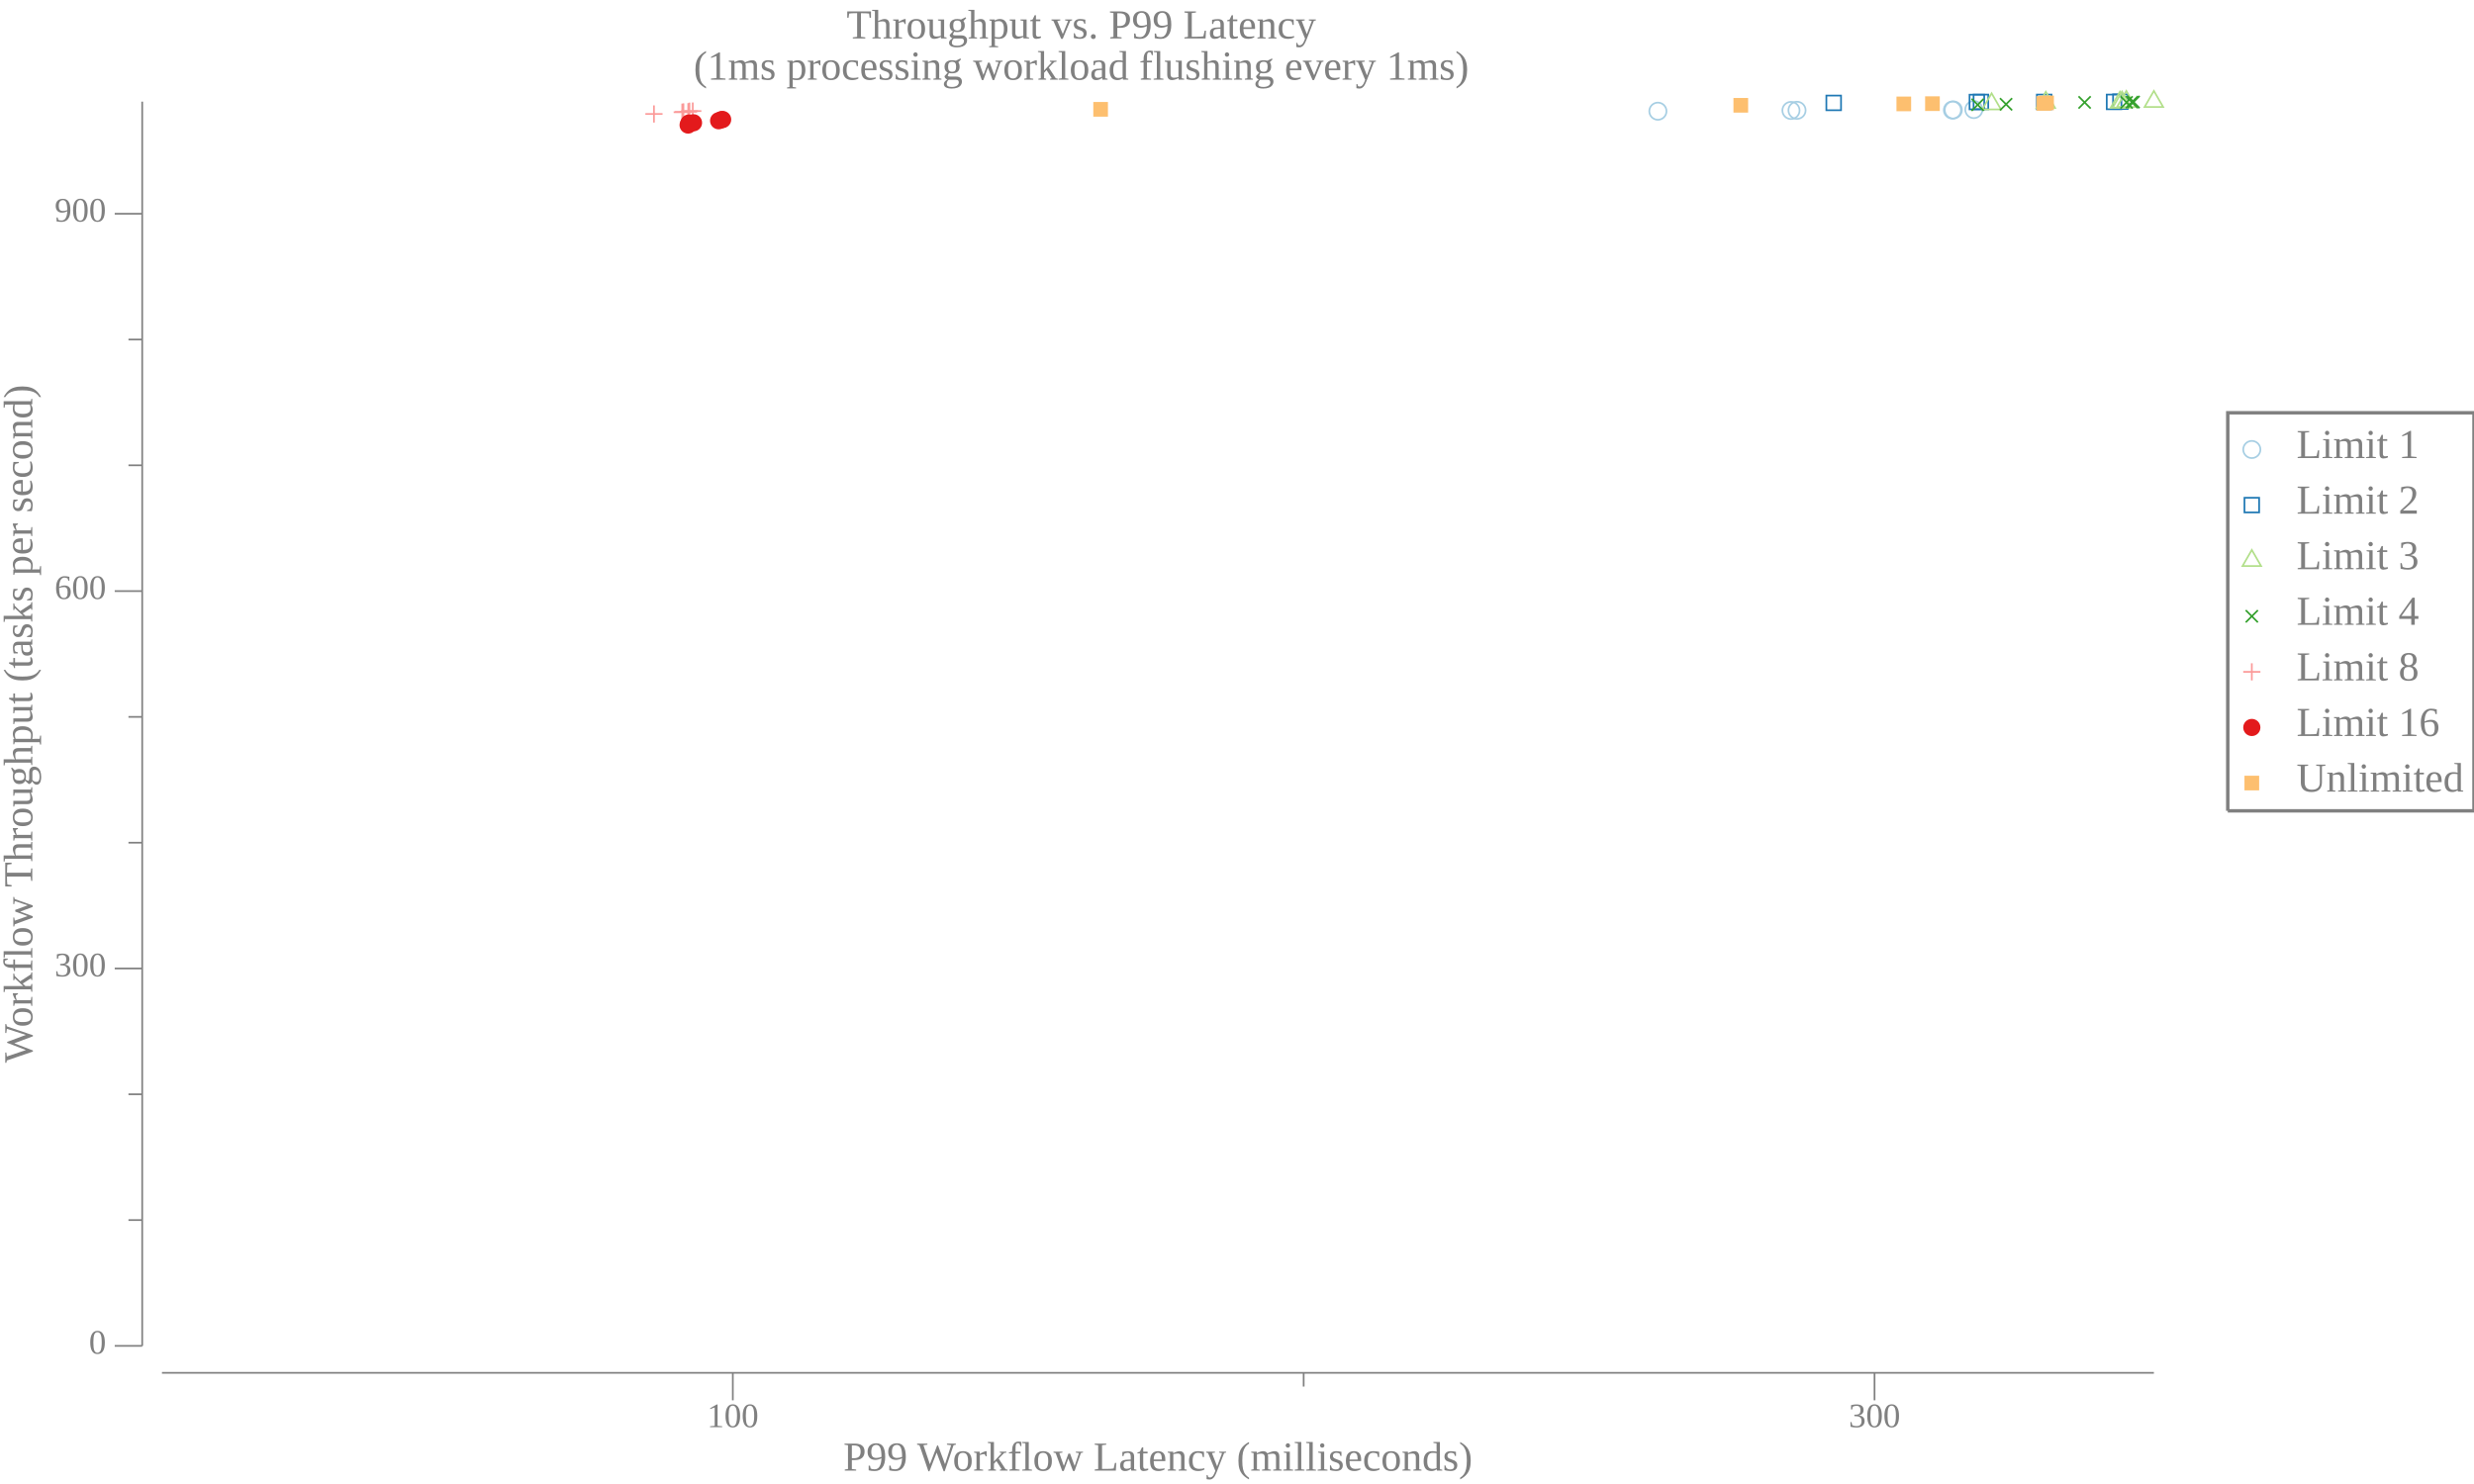
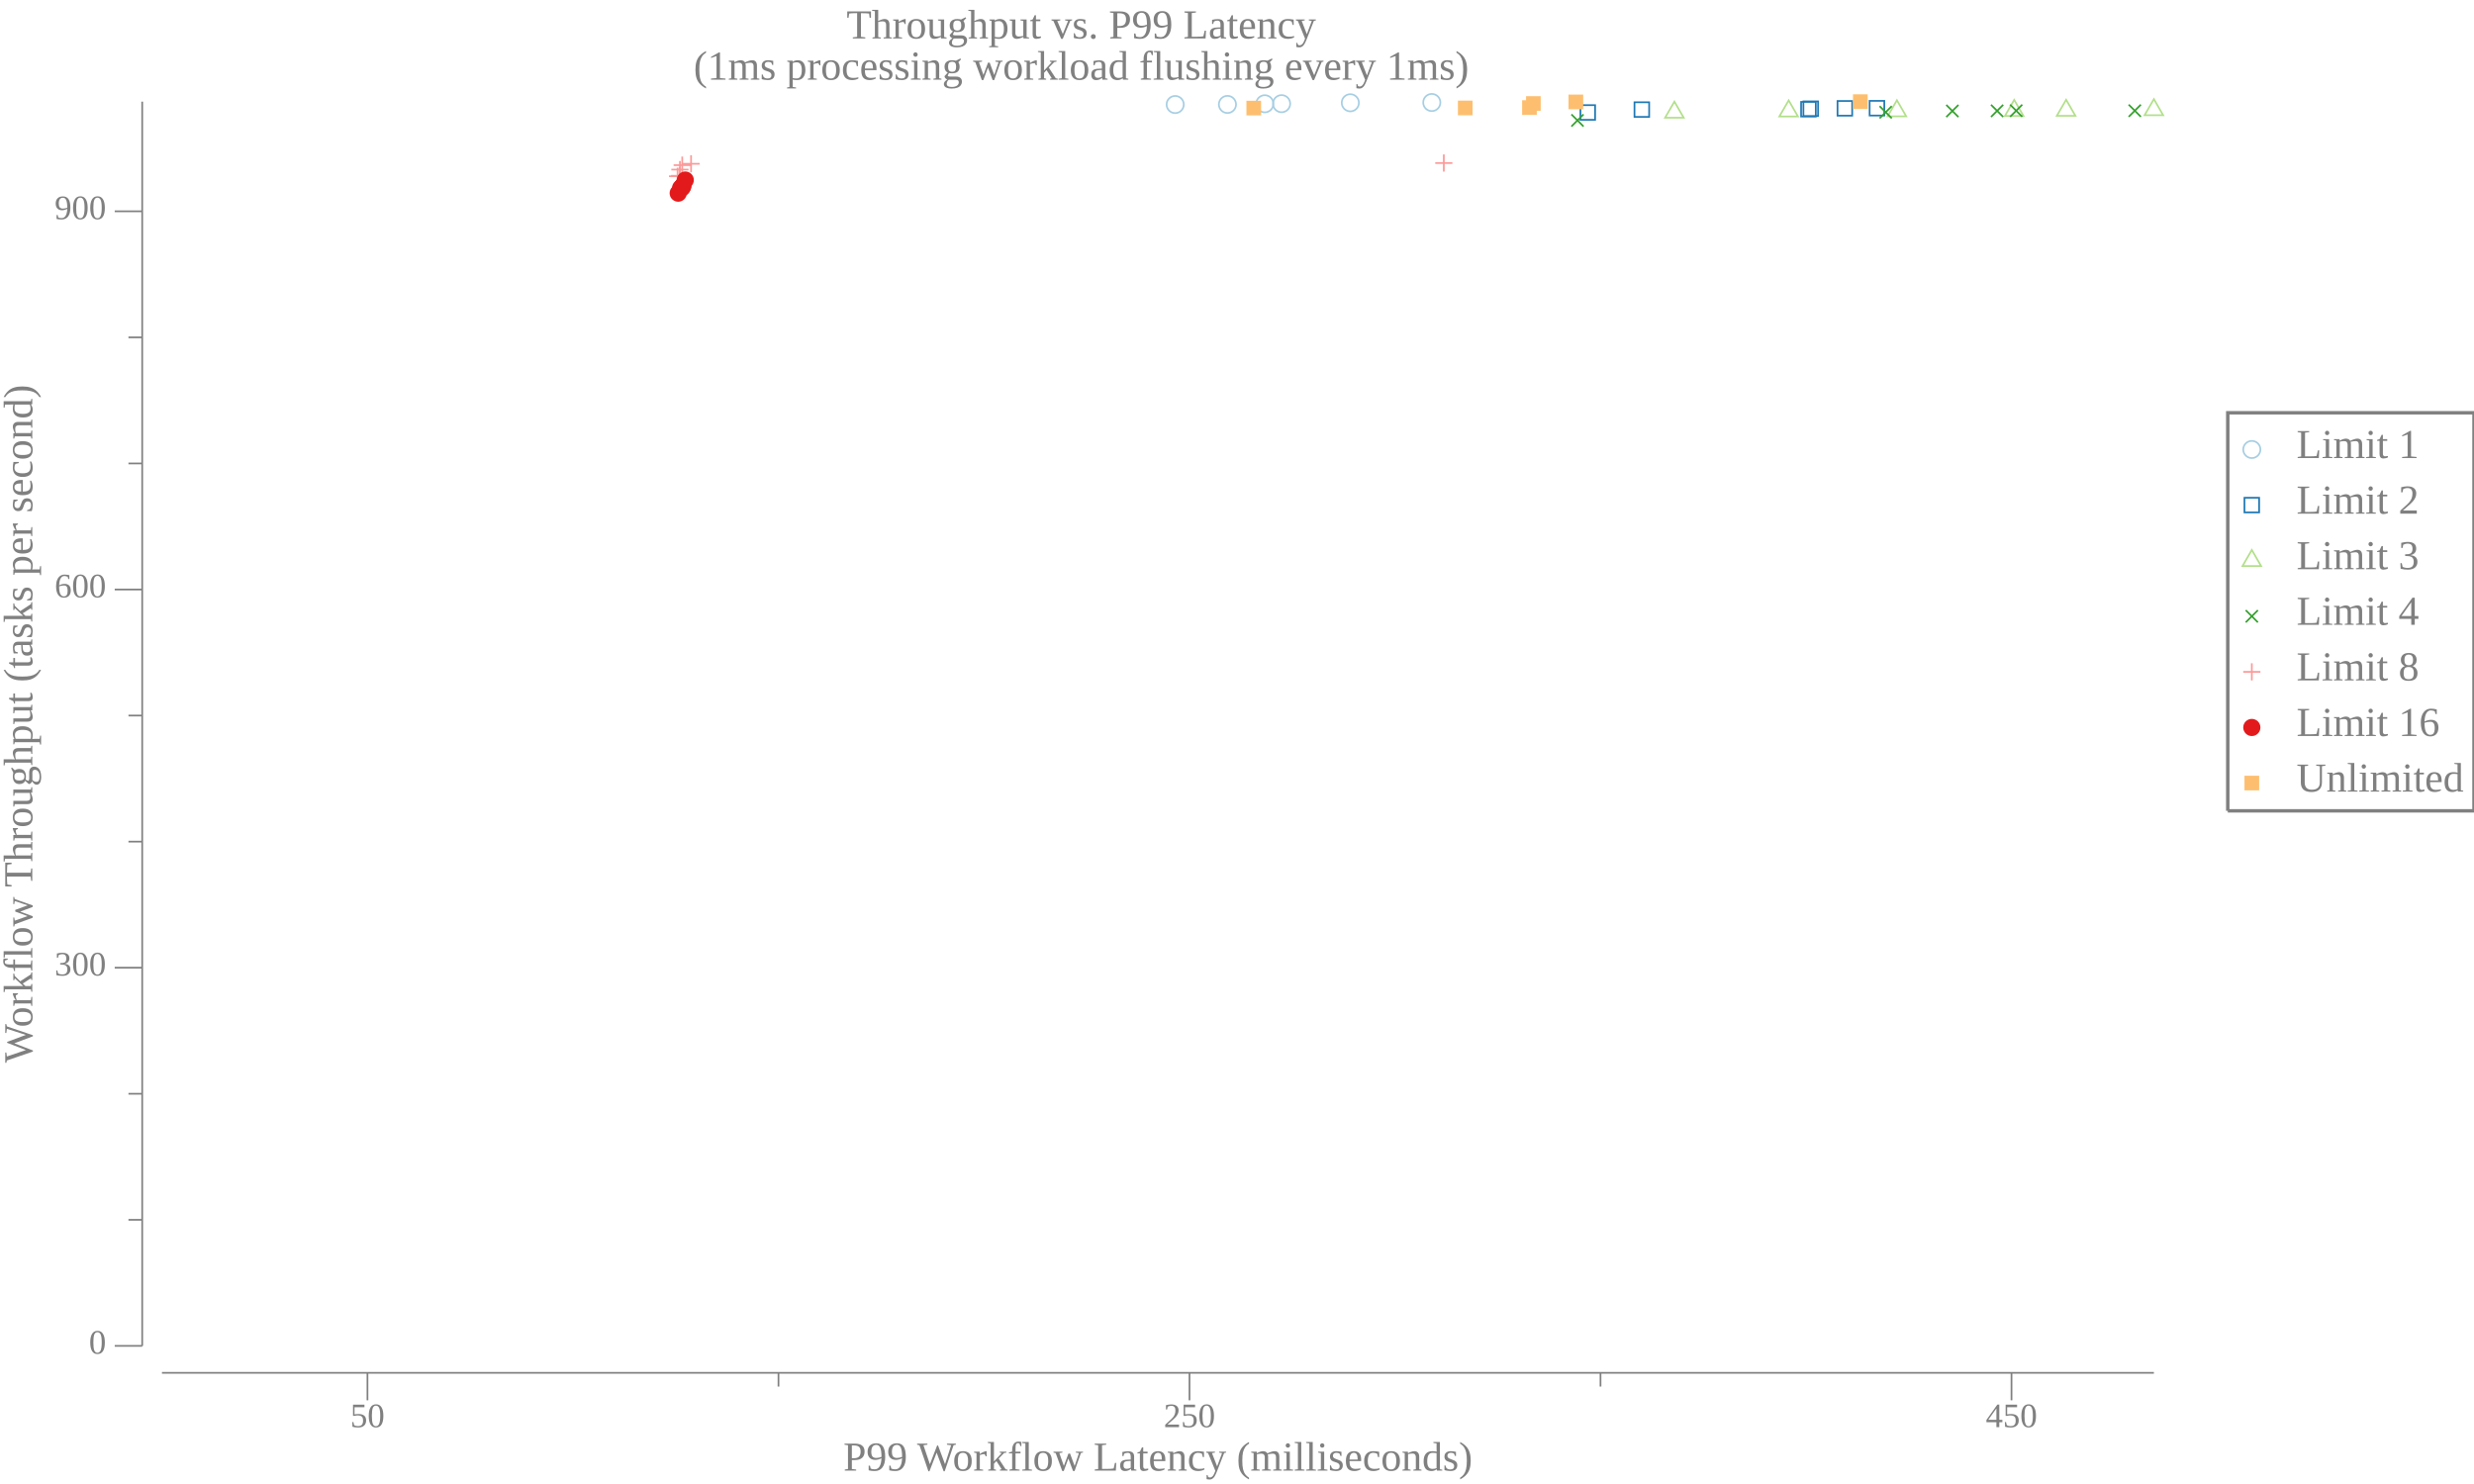
<svg xmlns="http://www.w3.org/2000/svg" width="720pt" height="432pt" viewBox="0 0 720 432">
  <g transform="scale(1, -1) translate(0, -432)">
    <path d="M657.84,301.15A2.5,2.5 0 1 1 652.84,301.15A2.5,2.5 0 1 1 657.84,301.15Z" style="fill:none;stroke:#A6CEE3;stroke-width:0.5" />
    <text x="668.34" y="-298.66" transform="scale(1, -1)" style="font-family:Liberation Serif;font-variant:normal;font-weight:normal;font-style:normal;font-size:12px;fill:#808080">Limit 1</text>
    <path d="M653.2,282.83L657.47,282.83L657.47,287.1L653.2,287.1Z" style="fill:none;stroke:#1F78B4;stroke-width:0.5" />
    <text x="668.34" y="-282.48" transform="scale(1, -1)" style="font-family:Liberation Serif;font-variant:normal;font-weight:normal;font-style:normal;font-size:12px;fill:#808080">Limit 2</text>
    <path d="M655.34,271.91L652.63,267.22L658.04,267.22Z" style="fill:none;stroke:#B2DF8A;stroke-width:0.5" />
    <text x="668.34" y="-266.3" transform="scale(1, -1)" style="font-family:Liberation Serif;font-variant:normal;font-weight:normal;font-style:normal;font-size:12px;fill:#808080">Limit 3</text>
    <path d="M653.57,250.83L657.11,254.37" style="fill:none;stroke:#33A02C;stroke-width:0.5" />
    <path d="M653.57,254.37L657.11,250.83" style="fill:none;stroke:#33A02C;stroke-width:0.5" />
    <text x="668.34" y="-250.11" transform="scale(1, -1)" style="font-family:Liberation Serif;font-variant:normal;font-weight:normal;font-style:normal;font-size:12px;fill:#808080">Limit 4</text>
    <path d="M655.34,238.92L655.34,233.92" style="fill:none;stroke:#FB9A99;stroke-width:0.5" />
    <path d="M652.84,236.42L657.84,236.42" style="fill:none;stroke:#FB9A99;stroke-width:0.5" />
    <text x="668.34" y="-233.93" transform="scale(1, -1)" style="font-family:Liberation Serif;font-variant:normal;font-weight:normal;font-style:normal;font-size:12px;fill:#808080">Limit 8</text>
    <path d="M657.84,220.23A2.5,2.5 0 1 1 652.84,220.23A2.5,2.5 0 1 1 657.84,220.23Z" style="fill:#E31A1C" />
    <text x="668.34" y="-217.75" transform="scale(1, -1)" style="font-family:Liberation Serif;font-variant:normal;font-weight:normal;font-style:normal;font-size:12px;fill:#808080">Limit 16</text>
    <path d="M653.2,201.92L657.47,201.92L657.47,206.18L653.2,206.18Z" style="fill:#FDBF6F" />
    <text x="668.34" y="-201.56" transform="scale(1, -1)" style="font-family:Liberation Serif;font-variant:normal;font-weight:normal;font-style:normal;font-size:12px;fill:#808080">Unlimited</text>
    <path d="M648.34,195.96L648.34,311.84L720,311.84L720,195.96L648.34,195.96" style="fill:none;stroke:#808080" />
    <path d="M0,0L629.34,0L629.34,432L0,432Z" style="fill:#-8000000000000000-8000000000000000-8000000000000000;fill-opacity:0" />
    <text x="246.35" y="-420.81" transform="scale(1, -1)" style="font-family:Liberation Serif;font-variant:normal;font-weight:normal;font-style:normal;font-size:12px;fill:#808080">Throughput vs. P99 Latency</text>
    <text x="201.86" y="-408.81" transform="scale(1, -1)" style="font-family:Liberation Serif;font-variant:normal;font-weight:normal;font-style:normal;font-size:12px;fill:#808080">(1ms processing workload flushing every 1ms)</text>
    <text x="245.43" y="-3.902" transform="scale(1, -1)" style="font-family:Liberation Serif;font-variant:normal;font-weight:normal;font-style:normal;font-size:12px;fill:#808080">P99 Workflow Latency (milliseconds)</text>
-     <text x="205.77" y="-16.541" transform="scale(1, -1)" style="font-family:Liberation Serif;font-variant:normal;font-weight:normal;font-style:normal;font-size:10px;fill:#808080">100</text>
-     <text x="538.04" y="-16.541" transform="scale(1, -1)" style="font-family:Liberation Serif;font-variant:normal;font-weight:normal;font-style:normal;font-size:10px;fill:#808080">300</text>
-     <path d="M213.27,24.363L213.27,32.363" style="fill:none;stroke:#808080;stroke-width:0.5" />
-     <path d="M545.54,24.363L545.54,32.363" style="fill:none;stroke:#808080;stroke-width:0.5" />
-     <path d="M379.4,28.363L379.4,32.363" style="fill:none;stroke:#808080;stroke-width:0.5" />
+     <text x="101.94" y="-16.541" transform="scale(1, -1)" style="font-family:Liberation Serif;font-variant:normal;font-weight:normal;font-style:normal;font-size:10px;fill:#808080">50</text>
+     <text x="338.67" y="-16.541" transform="scale(1, -1)" style="font-family:Liberation Serif;font-variant:normal;font-weight:normal;font-style:normal;font-size:10px;fill:#808080">250</text>
+     <text x="577.9" y="-16.541" transform="scale(1, -1)" style="font-family:Liberation Serif;font-variant:normal;font-weight:normal;font-style:normal;font-size:10px;fill:#808080">450</text>
+     <path d="M106.94,24.363L106.94,32.363" style="fill:none;stroke:#808080;stroke-width:0.5" />
+     <path d="M346.17,24.363L346.17,32.363" style="fill:none;stroke:#808080;stroke-width:0.5" />
+     <path d="M585.4,24.363L585.4,32.363" style="fill:none;stroke:#808080;stroke-width:0.5" />
+     <path d="M226.56,28.363L226.56,32.363" style="fill:none;stroke:#808080;stroke-width:0.5" />
+     <path d="M465.79,28.363L465.79,32.363" style="fill:none;stroke:#808080;stroke-width:0.5" />
    <path d="M47.135,32.363L626.84,32.363" style="fill:none;stroke:#808080;stroke-width:0.5" />
    <g transform="rotate(90)">
      <text x="122.59" y="9.387" transform="scale(1, -1)" style="font-family:Liberation Serif;font-variant:normal;font-weight:normal;font-style:normal;font-size:12px;fill:#808080">Workflow Throughput (tasks per second)</text>
    </g>
    <text x="25.885" y="-37.924" transform="scale(1, -1)" style="font-family:Liberation Serif;font-variant:normal;font-weight:normal;font-style:normal;font-size:10px;fill:#808080">0</text>
-     <text x="15.885" y="-147.78" transform="scale(1, -1)" style="font-family:Liberation Serif;font-variant:normal;font-weight:normal;font-style:normal;font-size:10px;fill:#808080">300</text>
-     <text x="15.885" y="-257.64" transform="scale(1, -1)" style="font-family:Liberation Serif;font-variant:normal;font-weight:normal;font-style:normal;font-size:10px;fill:#808080">600</text>
-     <text x="15.885" y="-367.5" transform="scale(1, -1)" style="font-family:Liberation Serif;font-variant:normal;font-weight:normal;font-style:normal;font-size:10px;fill:#808080">900</text>
+     <text x="15.885" y="-148.02" transform="scale(1, -1)" style="font-family:Liberation Serif;font-variant:normal;font-weight:normal;font-style:normal;font-size:10px;fill:#808080">300</text>
+     <text x="15.885" y="-258.11" transform="scale(1, -1)" style="font-family:Liberation Serif;font-variant:normal;font-weight:normal;font-style:normal;font-size:10px;fill:#808080">600</text>
+     <text x="15.885" y="-368.2" transform="scale(1, -1)" style="font-family:Liberation Serif;font-variant:normal;font-weight:normal;font-style:normal;font-size:10px;fill:#808080">900</text>
    <path d="M33.385,40.209L41.385,40.209" style="fill:none;stroke:#808080;stroke-width:0.5" />
-     <path d="M33.385,150.07L41.385,150.07" style="fill:none;stroke:#808080;stroke-width:0.5" />
-     <path d="M33.385,259.93L41.385,259.93" style="fill:none;stroke:#808080;stroke-width:0.5" />
-     <path d="M33.385,369.78L41.385,369.78" style="fill:none;stroke:#808080;stroke-width:0.5" />
-     <path d="M37.385,76.828L41.385,76.828" style="fill:none;stroke:#808080;stroke-width:0.5" />
-     <path d="M37.385,113.45L41.385,113.45" style="fill:none;stroke:#808080;stroke-width:0.5" />
-     <path d="M37.385,186.69L41.385,186.69" style="fill:none;stroke:#808080;stroke-width:0.5" />
-     <path d="M37.385,223.31L41.385,223.31" style="fill:none;stroke:#808080;stroke-width:0.5" />
-     <path d="M37.385,296.55L41.385,296.55" style="fill:none;stroke:#808080;stroke-width:0.5" />
-     <path d="M37.385,333.16L41.385,333.16" style="fill:none;stroke:#808080;stroke-width:0.5" />
+     <path d="M33.385,150.3L41.385,150.3" style="fill:none;stroke:#808080;stroke-width:0.5" />
+     <path d="M33.385,260.39L41.385,260.39" style="fill:none;stroke:#808080;stroke-width:0.5" />
+     <path d="M33.385,370.49L41.385,370.49" style="fill:none;stroke:#808080;stroke-width:0.5" />
+     <path d="M37.385,76.906L41.385,76.906" style="fill:none;stroke:#808080;stroke-width:0.5" />
+     <path d="M37.385,113.6L41.385,113.6" style="fill:none;stroke:#808080;stroke-width:0.5" />
+     <path d="M37.385,187L41.385,187" style="fill:none;stroke:#808080;stroke-width:0.5" />
+     <path d="M37.385,223.7L41.385,223.7" style="fill:none;stroke:#808080;stroke-width:0.5" />
+     <path d="M37.385,297.09L41.385,297.09" style="fill:none;stroke:#808080;stroke-width:0.5" />
+     <path d="M37.385,333.79L41.385,333.79" style="fill:none;stroke:#808080;stroke-width:0.5" />
    <path d="M41.385,40.209L41.385,402.41" style="fill:none;stroke:#808080;stroke-width:0.5" />
-     <path d="M484.99,399.63A2.5,2.5 0 1 1 479.99,399.63A2.5,2.5 0 1 1 484.99,399.63Z" style="fill:none;stroke:#A6CEE3;stroke-width:0.5" />
-     <path d="M523.72,399.85A2.5,2.5 0 1 1 518.72,399.85A2.5,2.5 0 1 1 523.72,399.85Z" style="fill:none;stroke:#A6CEE3;stroke-width:0.5" />
-     <path d="M525.48,399.89A2.5,2.5 0 1 1 520.48,399.89A2.5,2.5 0 1 1 525.48,399.89Z" style="fill:none;stroke:#A6CEE3;stroke-width:0.5" />
-     <path d="M570.71,399.96A2.5,2.5 0 1 1 565.71,399.96A2.5,2.5 0 1 1 570.71,399.96Z" style="fill:none;stroke:#A6CEE3;stroke-width:0.5" />
-     <path d="M570.97,400A2.5,2.5 0 1 1 565.97,400A2.5,2.5 0 1 1 570.97,400Z" style="fill:none;stroke:#A6CEE3;stroke-width:0.5" />
-     <path d="M576.94,400.11A2.5,2.5 0 1 1 571.94,400.11A2.5,2.5 0 1 1 576.94,400.11Z" style="fill:none;stroke:#A6CEE3;stroke-width:0.5" />
-     <path d="M531.52,399.91L535.79,399.91L535.79,404.18L531.52,404.18Z" style="fill:none;stroke:#1F78B4;stroke-width:0.5" />
-     <path d="M573.19,400.17L577.46,400.17L577.46,404.44L573.19,404.44Z" style="fill:none;stroke:#1F78B4;stroke-width:0.5" />
-     <path d="M574.36,400.2L578.63,400.2L578.63,404.47L574.36,404.47Z" style="fill:none;stroke:#1F78B4;stroke-width:0.5" />
-     <path d="M592.78,400.2L597.05,400.2L597.05,404.47L592.78,404.47Z" style="fill:none;stroke:#1F78B4;stroke-width:0.5" />
-     <path d="M613.12,400.2L617.39,400.2L617.39,404.47L613.12,404.47Z" style="fill:none;stroke:#1F78B4;stroke-width:0.5" />
-     <path d="M614.96,400.28L619.23,400.28L619.23,404.55L614.96,404.55Z" style="fill:none;stroke:#1F78B4;stroke-width:0.5" />
-     <path d="M579.61,404.84L576.9,400.15L582.32,400.15Z" style="fill:none;stroke:#B2DF8A;stroke-width:0.5" />
-     <path d="M595.38,405.28L592.67,400.59L598.08,400.59Z" style="fill:none;stroke:#B2DF8A;stroke-width:0.5" />
-     <path d="M616.96,405.32L614.25,400.63L619.66,400.63Z" style="fill:none;stroke:#B2DF8A;stroke-width:0.5" />
-     <path d="M617.57,405.35L614.86,400.67L620.28,400.67Z" style="fill:none;stroke:#B2DF8A;stroke-width:0.5" />
-     <path d="M618.82,405.54L616.11,400.85L621.53,400.85Z" style="fill:none;stroke:#B2DF8A;stroke-width:0.5" />
-     <path d="M626.84,405.54L624.13,400.85L629.54,400.85Z" style="fill:none;stroke:#B2DF8A;stroke-width:0.5" />
-     <path d="M573.79,399.73L577.32,403.26" style="fill:none;stroke:#33A02C;stroke-width:0.5" />
-     <path d="M573.79,403.26L577.32,399.73" style="fill:none;stroke:#33A02C;stroke-width:0.5" />
-     <path d="M582.04,399.88L585.58,403.41" style="fill:none;stroke:#33A02C;stroke-width:0.5" />
-     <path d="M582.04,403.41L585.58,399.88" style="fill:none;stroke:#33A02C;stroke-width:0.5" />
-     <path d="M604.91,400.42L608.44,403.96" style="fill:none;stroke:#33A02C;stroke-width:0.5" />
-     <path d="M604.91,403.96L608.44,400.42" style="fill:none;stroke:#33A02C;stroke-width:0.5" />
-     <path d="M617.12,400.42L620.66,403.96" style="fill:none;stroke:#33A02C;stroke-width:0.5" />
-     <path d="M617.12,403.96L620.66,400.42" style="fill:none;stroke:#33A02C;stroke-width:0.5" />
-     <path d="M618.68,400.5L622.21,404.03" style="fill:none;stroke:#33A02C;stroke-width:0.5" />
-     <path d="M618.68,404.03L622.21,400.5" style="fill:none;stroke:#33A02C;stroke-width:0.5" />
-     <path d="M619.15,400.53L622.68,404.07" style="fill:none;stroke:#33A02C;stroke-width:0.5" />
-     <path d="M619.15,404.07L622.68,400.53" style="fill:none;stroke:#33A02C;stroke-width:0.5" />
-     <path d="M190.32,401.32L190.32,396.32" style="fill:none;stroke:#FB9A99;stroke-width:0.5" />
-     <path d="M187.82,398.82L192.82,398.82" style="fill:none;stroke:#FB9A99;stroke-width:0.5" />
-     <path d="M198.55,401.84L198.55,396.84" style="fill:none;stroke:#FB9A99;stroke-width:0.5" />
-     <path d="M196.05,399.34L201.05,399.34" style="fill:none;stroke:#FB9A99;stroke-width:0.5" />
-     <path d="M198.9,401.91L198.9,396.91" style="fill:none;stroke:#FB9A99;stroke-width:0.5" />
-     <path d="M196.4,399.41L201.4,399.41" style="fill:none;stroke:#FB9A99;stroke-width:0.5" />
-     <path d="M200.29,401.98L200.29,396.98" style="fill:none;stroke:#FB9A99;stroke-width:0.5" />
-     <path d="M197.79,399.48L202.79,399.48" style="fill:none;stroke:#FB9A99;stroke-width:0.5" />
-     <path d="M200.64,402.13L200.64,397.13" style="fill:none;stroke:#FB9A99;stroke-width:0.5" />
-     <path d="M198.14,399.63L203.14,399.63" style="fill:none;stroke:#FB9A99;stroke-width:0.5" />
-     <path d="M201.61,402.17L201.61,397.17" style="fill:none;stroke:#FB9A99;stroke-width:0.5" />
-     <path d="M199.11,399.67L204.11,399.67" style="fill:none;stroke:#FB9A99;stroke-width:0.5" />
-     <path d="M202.76,395.6A2.5,2.5 0 1 1 197.76,395.6A2.5,2.5 0 1 1 202.76,395.6Z" style="fill:#E31A1C" />
-     <path d="M203,396.19A2.5,2.5 0 1 1 198,396.19A2.5,2.5 0 1 1 203,396.19Z" style="fill:#E31A1C" />
-     <path d="M204.33,396.26A2.5,2.5 0 1 1 199.33,396.26A2.5,2.5 0 1 1 204.33,396.26Z" style="fill:#E31A1C" />
-     <path d="M211.64,396.85A2.5,2.5 0 1 1 206.64,396.85A2.5,2.5 0 1 1 211.64,396.85Z" style="fill:#E31A1C" />
-     <path d="M212.5,397.18A2.5,2.5 0 1 1 207.5,397.18A2.5,2.5 0 1 1 212.5,397.18Z" style="fill:#E31A1C" />
-     <path d="M212.81,397.21A2.5,2.5 0 1 1 207.81,397.21A2.5,2.5 0 1 1 212.81,397.21Z" style="fill:#E31A1C" />
-     <path d="M318.18,398.04L322.44,398.04L322.44,402.31L318.18,402.31Z" style="fill:#FDBF6F" />
-     <path d="M504.48,399.22L508.75,399.22L508.75,403.48L504.48,403.48Z" style="fill:#FDBF6F" />
-     <path d="M551.92,399.62L556.19,399.62L556.19,403.89L551.92,403.89Z" style="fill:#FDBF6F" />
-     <path d="M560.26,399.69L564.53,399.69L564.53,403.96L560.26,403.96Z" style="fill:#FDBF6F" />
-     <path d="M592.65,399.77L596.92,399.77L596.92,404.03L592.65,404.03Z" style="fill:#FDBF6F" />
-     <path d="M593.47,399.91L597.74,399.91L597.74,404.18L593.47,404.18Z" style="fill:#FDBF6F" />
+     <path d="M344.51,401.57A2.5,2.5 0 1 1 339.51,401.57A2.5,2.5 0 1 1 344.51,401.57Z" style="fill:none;stroke:#A6CEE3;stroke-width:0.5" />
+     <path d="M359.72,401.6A2.5,2.5 0 1 1 354.72,401.6A2.5,2.5 0 1 1 359.72,401.6Z" style="fill:none;stroke:#A6CEE3;stroke-width:0.5" />
+     <path d="M370.59,401.79A2.5,2.5 0 1 1 365.59,401.79A2.5,2.5 0 1 1 370.59,401.79Z" style="fill:none;stroke:#A6CEE3;stroke-width:0.5" />
+     <path d="M375.48,401.82A2.5,2.5 0 1 1 370.48,401.82A2.5,2.5 0 1 1 375.48,401.82Z" style="fill:none;stroke:#A6CEE3;stroke-width:0.5" />
+     <path d="M395.48,402.08A2.5,2.5 0 1 1 390.48,402.08A2.5,2.5 0 1 1 395.48,402.08Z" style="fill:none;stroke:#A6CEE3;stroke-width:0.5" />
+     <path d="M419.19,402.16A2.5,2.5 0 1 1 414.19,402.16A2.5,2.5 0 1 1 419.19,402.16Z" style="fill:none;stroke:#A6CEE3;stroke-width:0.5" />
+     <path d="M459.95,397.12L464.22,397.12L464.22,401.39L459.95,401.39Z" style="fill:none;stroke:#1F78B4;stroke-width:0.5" />
+     <path d="M475.68,397.97L479.95,397.97L479.95,402.23L475.68,402.23Z" style="fill:none;stroke:#1F78B4;stroke-width:0.5" />
+     <path d="M524.17,398.08L528.44,398.08L528.44,402.34L524.17,402.34Z" style="fill:none;stroke:#1F78B4;stroke-width:0.5" />
+     <path d="M524.84,398.22L529.11,398.22L529.11,402.49L524.84,402.49Z" style="fill:none;stroke:#1F78B4;stroke-width:0.5" />
+     <path d="M534.77,398.33L539.04,398.33L539.04,402.6L534.77,402.6Z" style="fill:none;stroke:#1F78B4;stroke-width:0.5" />
+     <path d="M544.11,398.37L548.38,398.37L548.38,402.64L544.11,402.64Z" style="fill:none;stroke:#1F78B4;stroke-width:0.5" />
+     <path d="M487.3,402.42L484.59,397.73L490,397.73Z" style="fill:none;stroke:#B2DF8A;stroke-width:0.5" />
+     <path d="M520.55,402.78L517.84,398.1L523.25,398.1Z" style="fill:none;stroke:#B2DF8A;stroke-width:0.5" />
+     <path d="M552.05,402.82L549.35,398.13L554.76,398.13Z" style="fill:none;stroke:#B2DF8A;stroke-width:0.5" />
+     <path d="M586.18,402.93L583.48,398.24L588.89,398.24Z" style="fill:none;stroke:#B2DF8A;stroke-width:0.5" />
+     <path d="M601.3,402.97L598.59,398.28L604,398.28Z" style="fill:none;stroke:#B2DF8A;stroke-width:0.5" />
+     <path d="M626.84,403.15L624.13,398.46L629.54,398.46Z" style="fill:none;stroke:#B2DF8A;stroke-width:0.5" />
+     <path d="M457.32,395.18L460.85,398.71" style="fill:none;stroke:#33A02C;stroke-width:0.5" />
+     <path d="M457.32,398.71L460.85,395.18" style="fill:none;stroke:#33A02C;stroke-width:0.5" />
+     <path d="M547.01,397.56L550.55,401.1" style="fill:none;stroke:#33A02C;stroke-width:0.5" />
+     <path d="M547.01,401.1L550.55,397.56" style="fill:none;stroke:#33A02C;stroke-width:0.5" />
+     <path d="M566.42,397.93L569.96,401.46" style="fill:none;stroke:#33A02C;stroke-width:0.5" />
+     <path d="M566.42,401.46L569.96,397.93" style="fill:none;stroke:#33A02C;stroke-width:0.5" />
+     <path d="M579.44,397.97L582.98,401.5" style="fill:none;stroke:#33A02C;stroke-width:0.5" />
+     <path d="M579.44,401.5L582.98,397.97" style="fill:none;stroke:#33A02C;stroke-width:0.5" />
+     <path d="M584.99,398L588.53,401.54" style="fill:none;stroke:#33A02C;stroke-width:0.5" />
+     <path d="M584.99,401.54L588.53,398" style="fill:none;stroke:#33A02C;stroke-width:0.5" />
+     <path d="M619.51,398L623.05,401.54" style="fill:none;stroke:#33A02C;stroke-width:0.5" />
+     <path d="M619.51,401.54L623.05,398" style="fill:none;stroke:#33A02C;stroke-width:0.5" />
+     <path d="M197.19,383.19L197.19,378.19" style="fill:none;stroke:#FB9A99;stroke-width:0.5" />
+     <path d="M194.69,380.69L199.69,380.69" style="fill:none;stroke:#FB9A99;stroke-width:0.5" />
+     <path d="M197.79,383.33L197.79,378.33" style="fill:none;stroke:#FB9A99;stroke-width:0.5" />
+     <path d="M195.29,380.83L200.29,380.83" style="fill:none;stroke:#FB9A99;stroke-width:0.5" />
+     <path d="M197.88,385.13L197.88,380.13" style="fill:none;stroke:#FB9A99;stroke-width:0.5" />
+     <path d="M195.38,382.63L200.38,382.63" style="fill:none;stroke:#FB9A99;stroke-width:0.5" />
+     <path d="M198.55,386.42L198.55,381.42" style="fill:none;stroke:#FB9A99;stroke-width:0.5" />
+     <path d="M196.05,383.92L201.05,383.92" style="fill:none;stroke:#FB9A99;stroke-width:0.5" />
+     <path d="M201.12,386.82L201.12,381.82" style="fill:none;stroke:#FB9A99;stroke-width:0.5" />
+     <path d="M198.62,384.32L203.62,384.32" style="fill:none;stroke:#FB9A99;stroke-width:0.5" />
+     <path d="M420.19,387.04L420.19,382.04" style="fill:none;stroke:#FB9A99;stroke-width:0.5" />
+     <path d="M417.69,384.54L422.69,384.54" style="fill:none;stroke:#FB9A99;stroke-width:0.5" />
+     <path d="M199.88,375.77A2.5,2.5 0 1 1 194.88,375.77A2.5,2.5 0 1 1 199.88,375.77Z" style="fill:#E31A1C" />
+     <path d="M200.58,377.27A2.5,2.5 0 1 1 195.58,377.27A2.5,2.5 0 1 1 200.58,377.27Z" style="fill:#E31A1C" />
+     <path d="M200.98,377.31A2.5,2.5 0 1 1 195.98,377.31A2.5,2.5 0 1 1 200.98,377.31Z" style="fill:#E31A1C" />
+     <path d="M201.16,377.86A2.5,2.5 0 1 1 196.16,377.86A2.5,2.5 0 1 1 201.16,377.86Z" style="fill:#E31A1C" />
+     <path d="M201.26,377.9A2.5,2.5 0 1 1 196.26,377.9A2.5,2.5 0 1 1 201.26,377.9Z" style="fill:#E31A1C" />
+     <path d="M201.93,379.59A2.5,2.5 0 1 1 196.93,379.59A2.5,2.5 0 1 1 201.93,379.59Z" style="fill:#E31A1C" />
+     <path d="M362.74,398.41L367.01,398.41L367.01,402.67L362.74,402.67Z" style="fill:#FDBF6F" />
+     <path d="M424.29,398.44L428.56,398.44L428.56,402.71L424.29,402.71Z" style="fill:#FDBF6F" />
+     <path d="M442.98,398.55L447.25,398.55L447.25,402.82L442.98,402.82Z" style="fill:#FDBF6F" />
+     <path d="M444.12,399.73L448.39,399.73L448.39,404L444.12,404Z" style="fill:#FDBF6F" />
+     <path d="M456.48,400.2L460.75,400.2L460.75,404.47L456.48,404.47Z" style="fill:#FDBF6F" />
+     <path d="M539.27,400.28L543.54,400.28L543.54,404.55L539.27,404.55Z" style="fill:#FDBF6F" />
  </g>
</svg>
